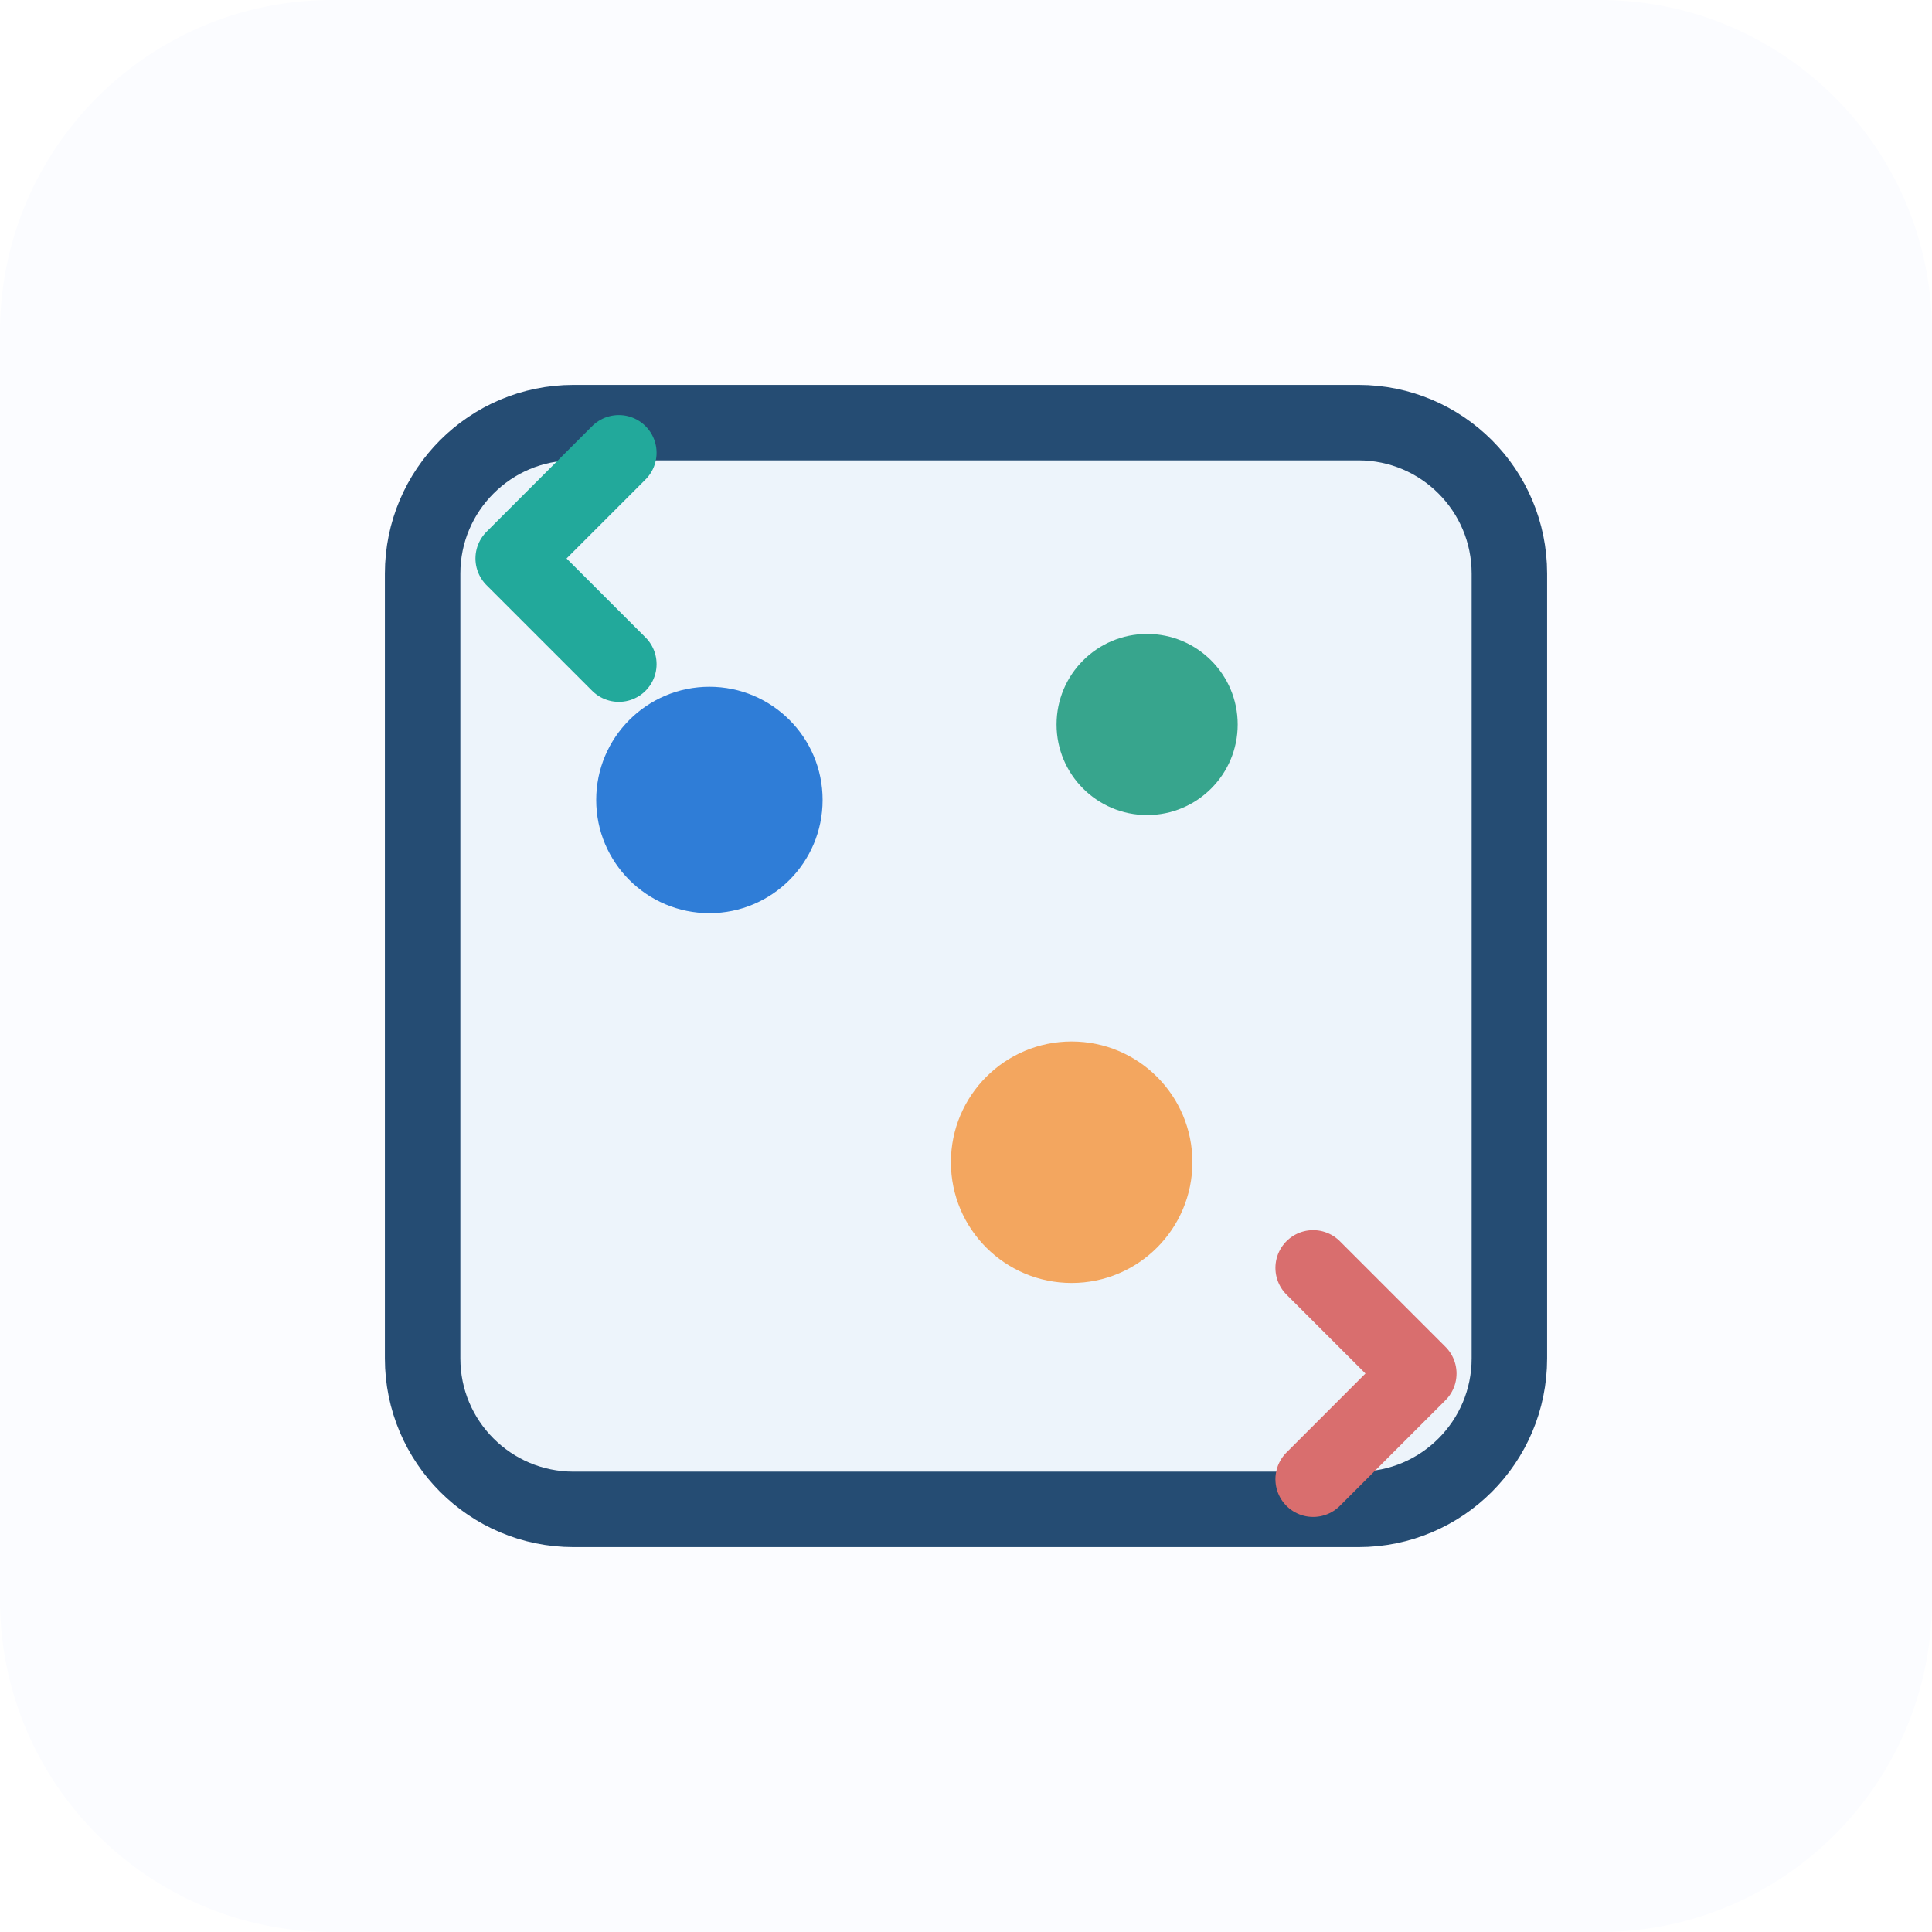
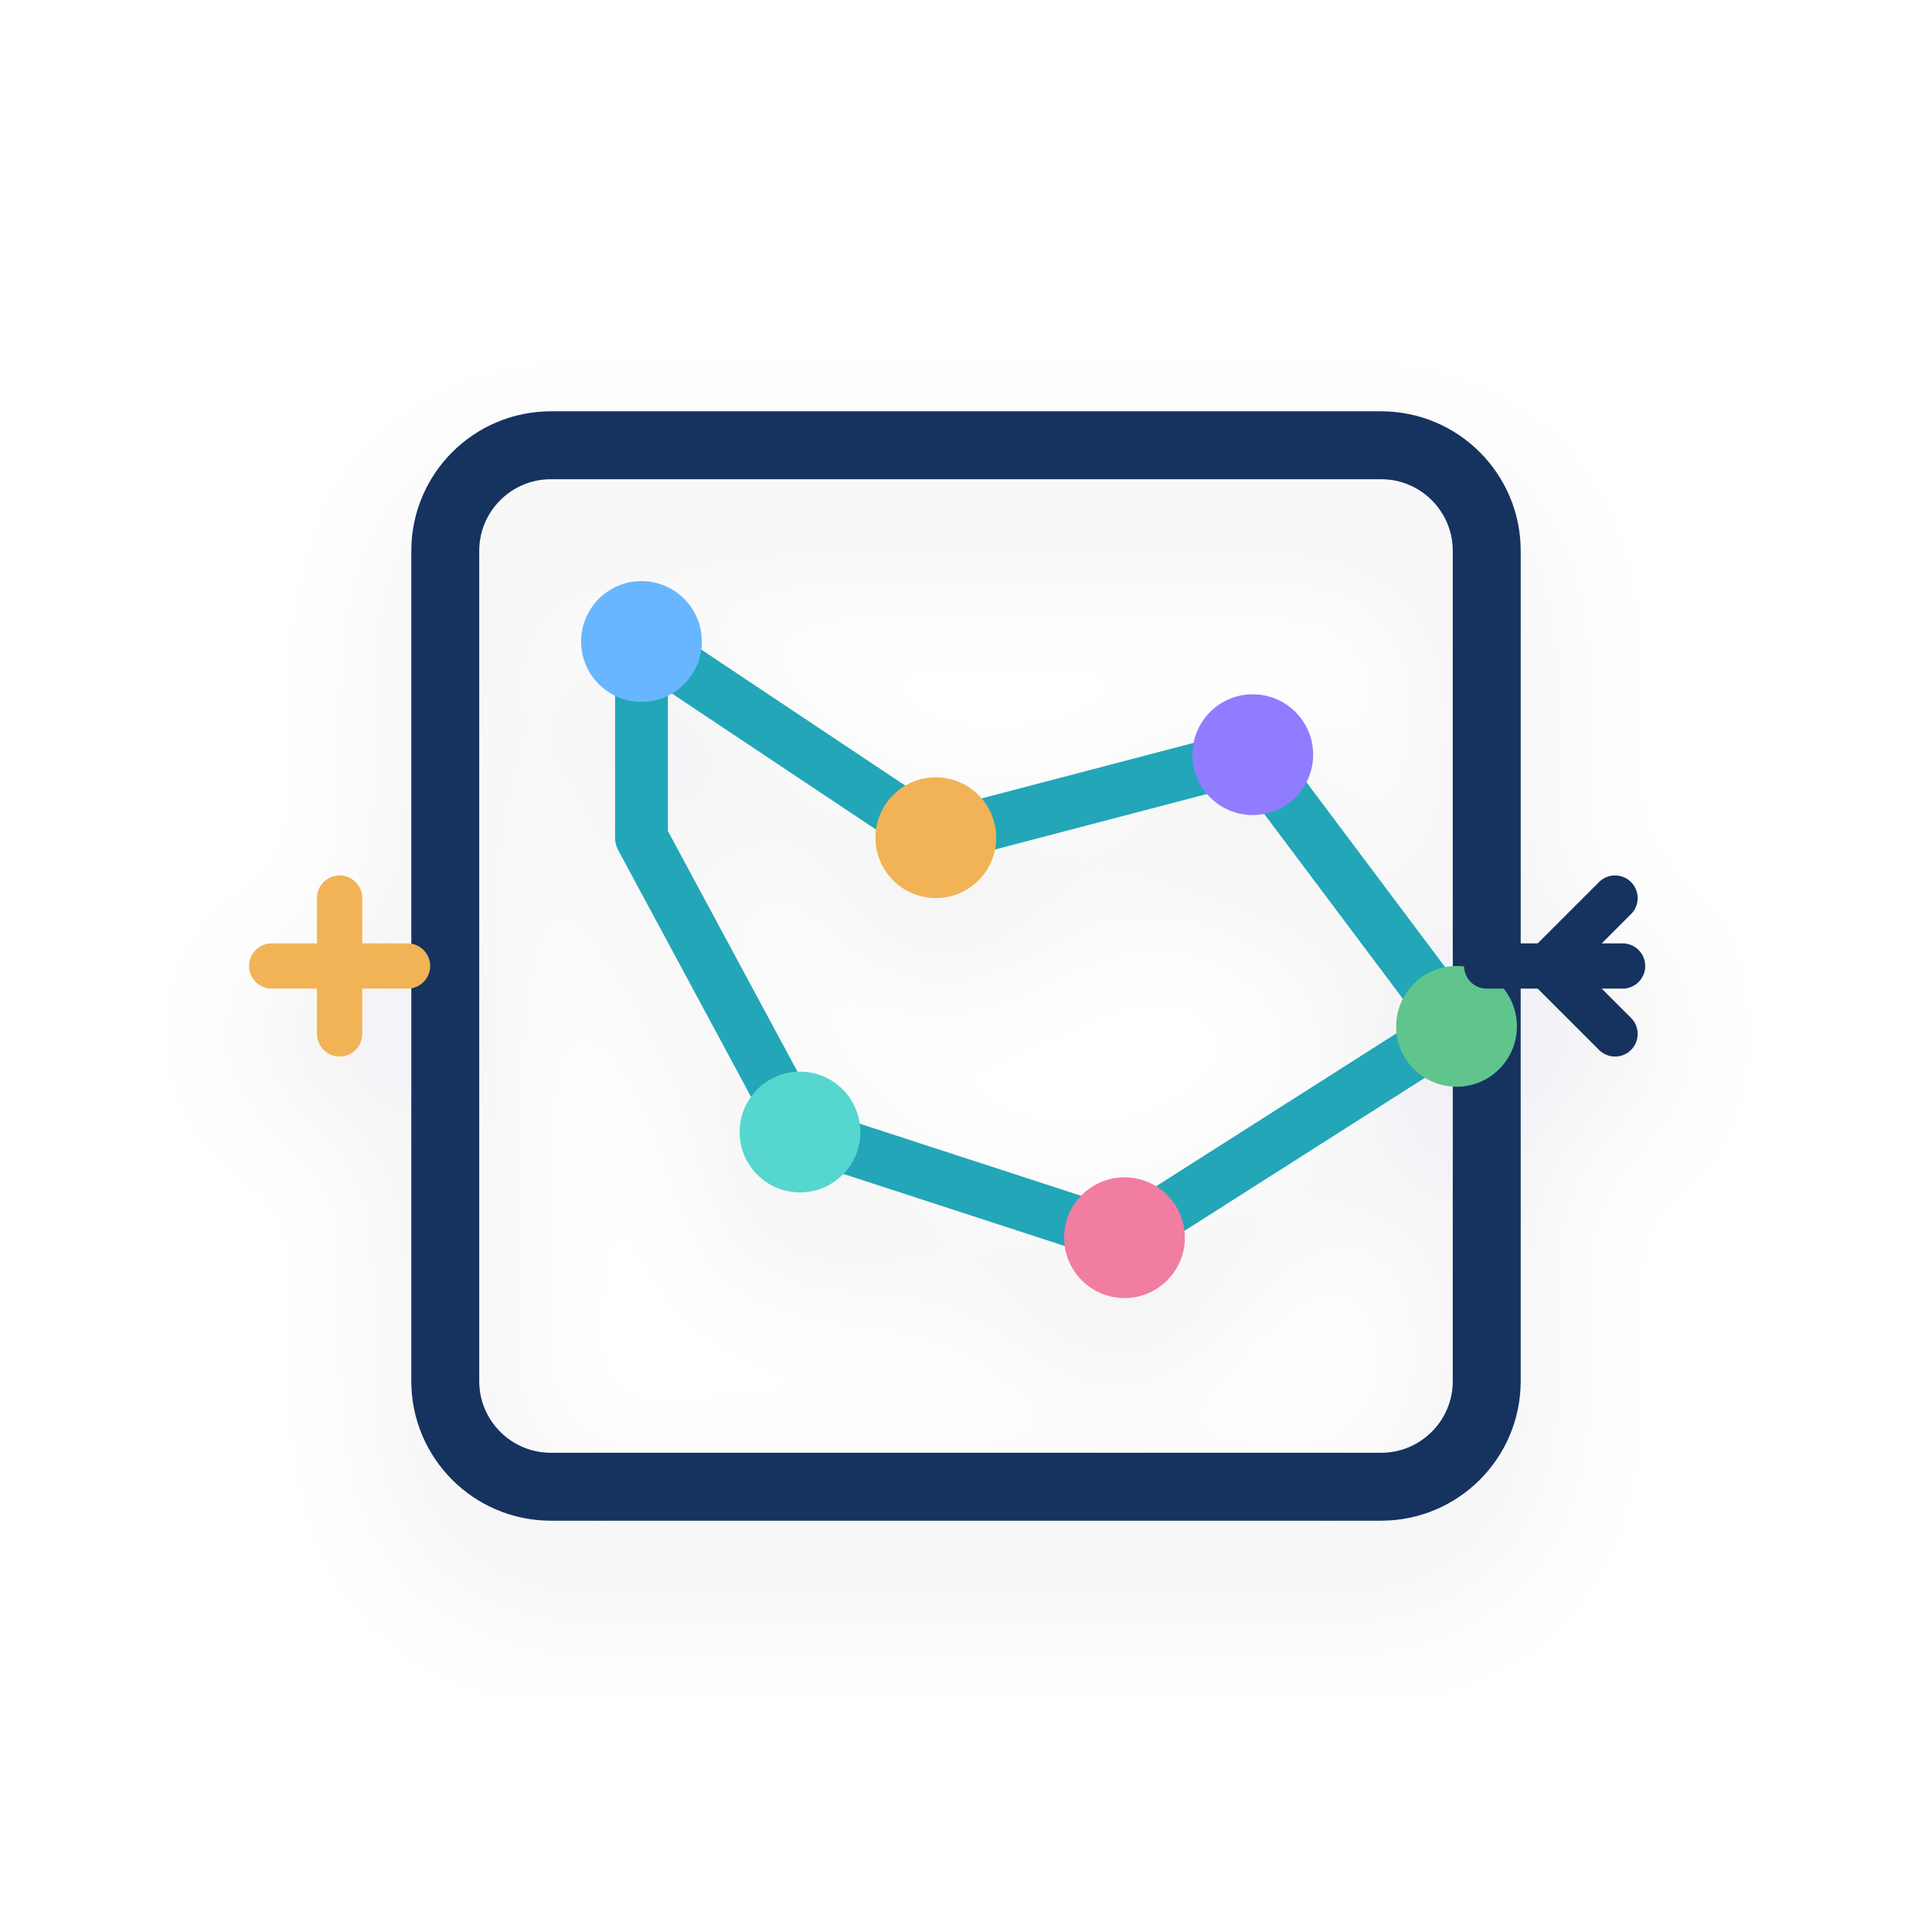
- <svg xmlns="http://www.w3.org/2000/svg" viewBox="0 0 256 256">
-   <rect width="256" height="256" rx="44" fill="#fbfcff" />
-   <rect x="56" y="56" width="144" height="144" rx="20" fill="#edf4fb" stroke="#254c73" stroke-width="10" />
-   <circle cx="94" cy="106" r="15" fill="#2f7dd7" />
-   <circle cx="152" cy="96" r="12" fill="#37a58d" />
-   <circle cx="142" cy="154" r="16" fill="#f3a65f" />
-   <path d="M82 60 L68 74 L82 88" fill="none" stroke="#22a99b" stroke-width="10" stroke-linecap="round" stroke-linejoin="round" />
-   <path d="M174 196 L188 182 L174 168" fill="none" stroke="#d96e6e" stroke-width="10" stroke-linecap="round" stroke-linejoin="round" />
+ <svg xmlns="http://www.w3.org/2000/svg" viewBox="0 0 512 512" fill="none">
+   <defs>
+     <filter id="s" x="-20%" y="-20%" width="140%" height="140%">
+       <feDropShadow dx="0" dy="18" stdDeviation="18" flood-color="#1a2f52" flood-opacity="0.08" />
+     </filter>
+   </defs>
+   <g filter="url(#s)">
+     <rect x="118" y="118" width="276" height="276" rx="28" stroke="#18325f" stroke-width="18" />
+     <path d="M170 170l78 52 84-22 54 72-88 56-86-28-42-78z" stroke="#24a6b8" stroke-width="14" stroke-linecap="round" stroke-linejoin="round" />
+     <circle cx="170" cy="170" r="16" fill="#68b6ff" />
+     <circle cx="248" cy="222" r="16" fill="#f1b354" />
+     <circle cx="332" cy="200" r="16" fill="#8f7cff" />
+     <circle cx="386" cy="272" r="16" fill="#5fc58d" />
+     <circle cx="298" cy="328" r="16" fill="#f17da1" />
+     <circle cx="212" cy="300" r="16" fill="#55d7cf" />
+     <path d="M108 256h-36" stroke="#f1b354" stroke-width="12" stroke-linecap="round" />
+     <path d="M90 238v36" stroke="#f1b354" stroke-width="12" stroke-linecap="round" />
+     <path d="M430 256h-36" stroke="#18325f" stroke-width="12" stroke-linecap="round" />
+     <path d="M428 238l-18 18 18 18" stroke="#18325f" stroke-width="12" stroke-linecap="round" stroke-linejoin="round" />
+   </g>
</svg>
